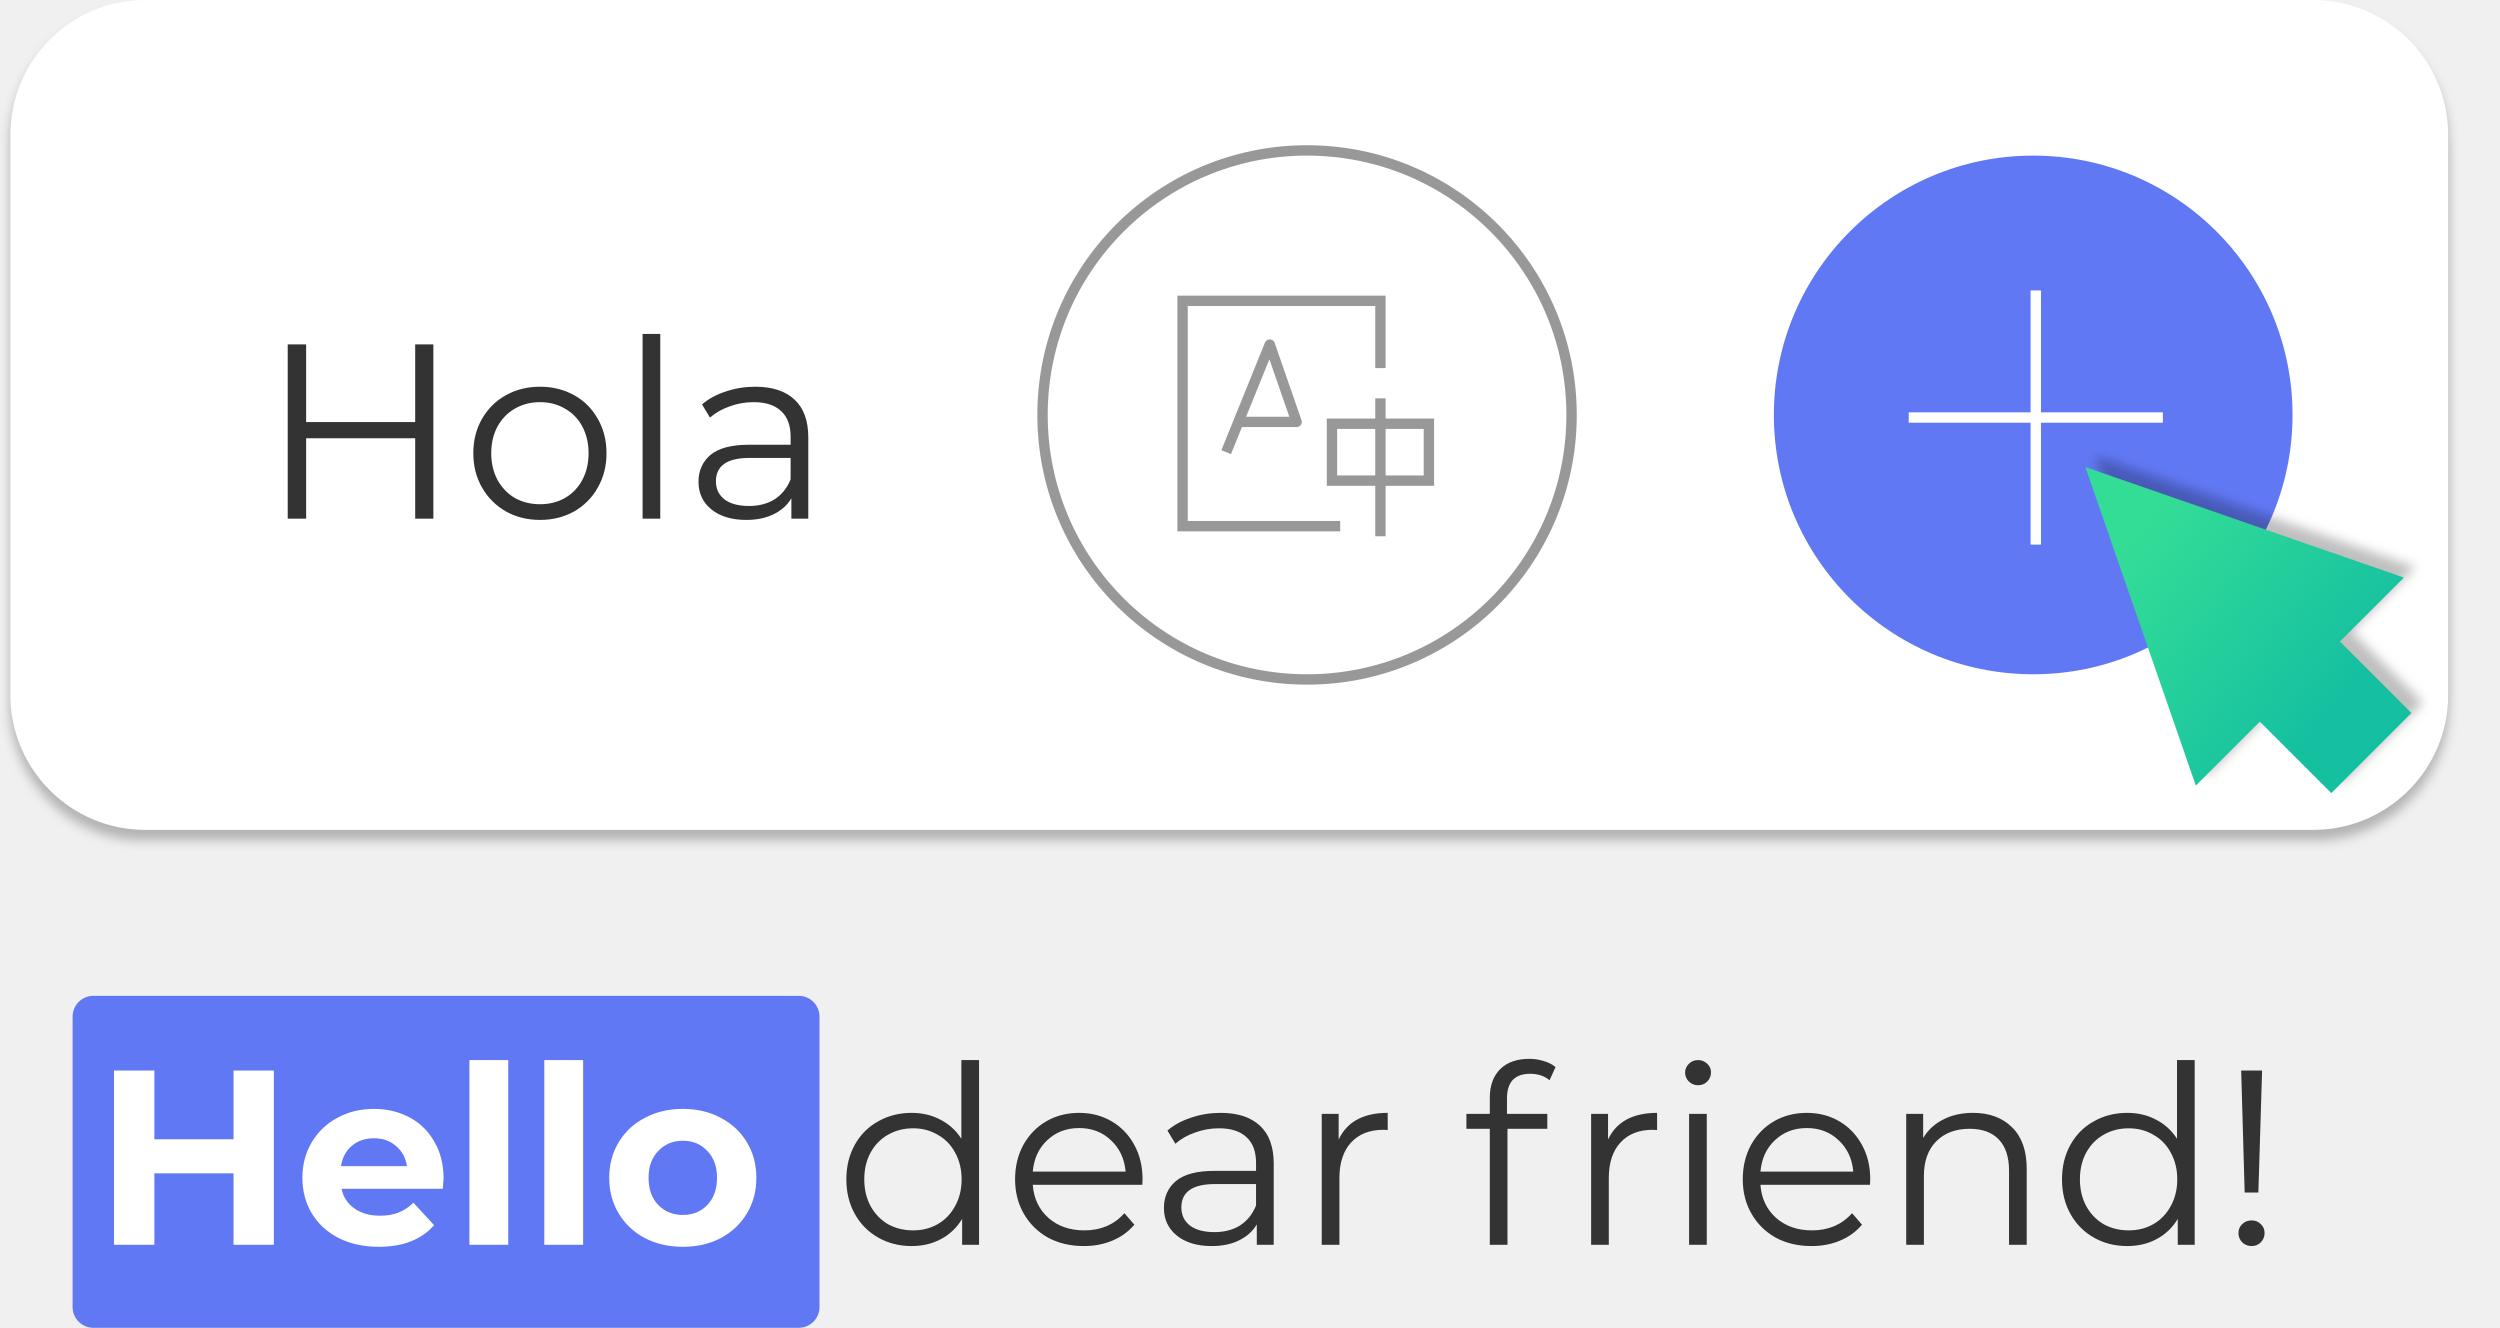
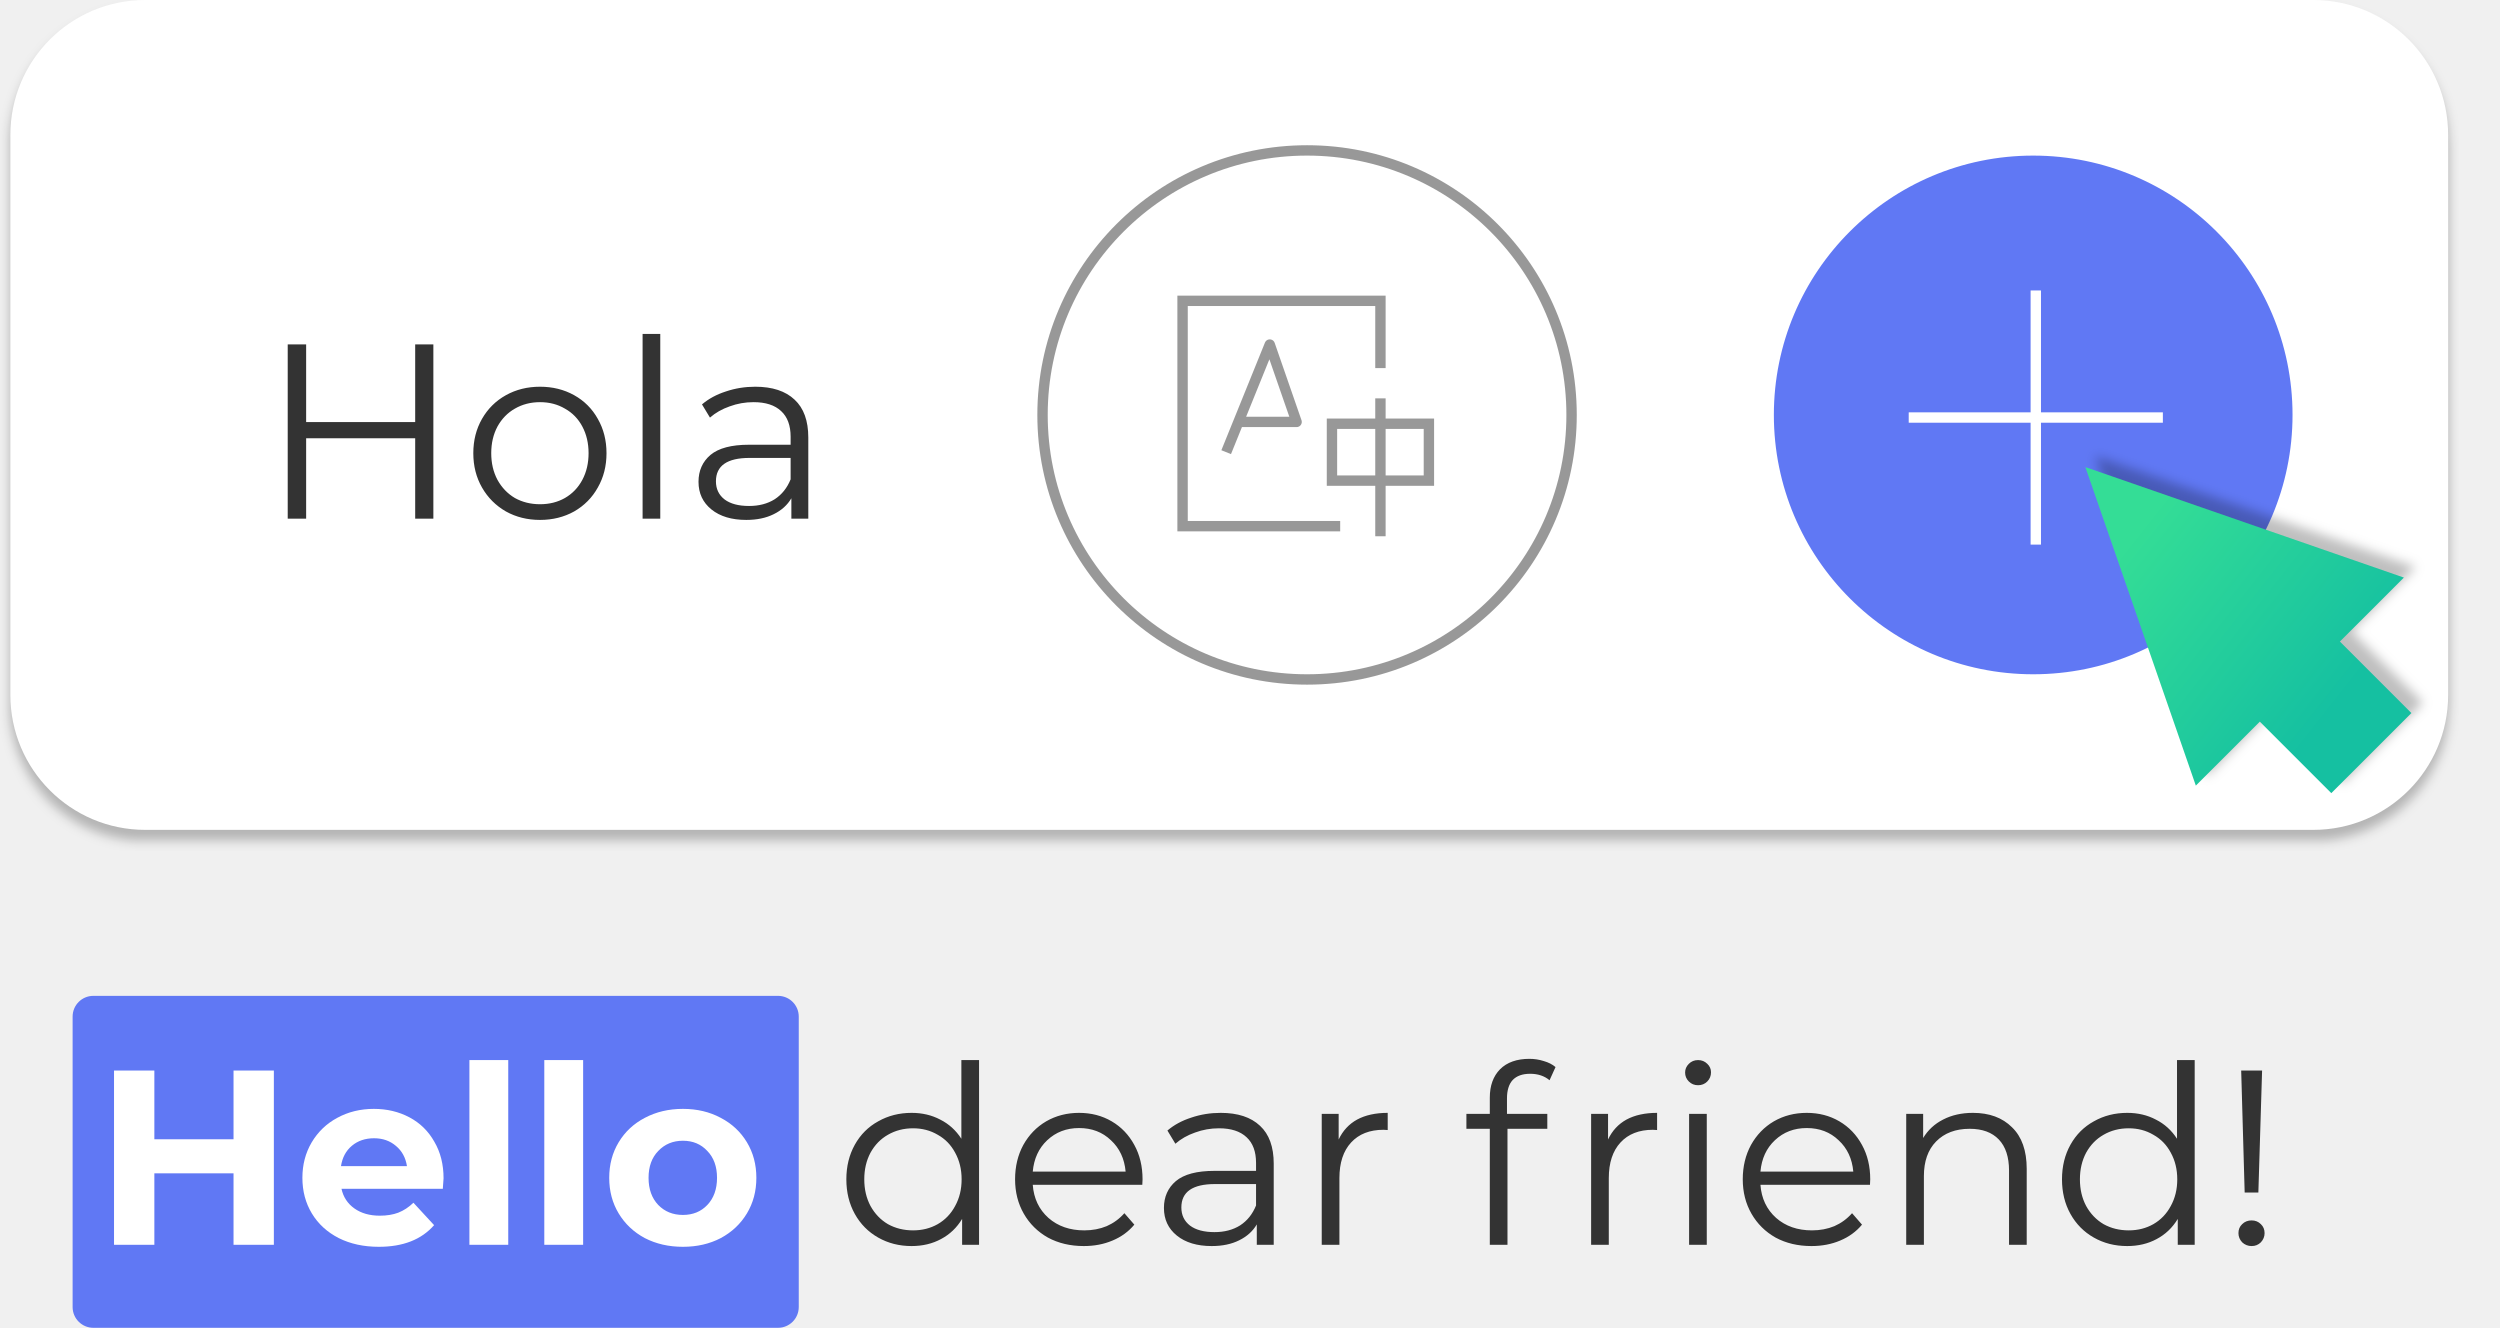
<svg xmlns="http://www.w3.org/2000/svg" width="241" height="128" viewBox="0 0 241 128" fill="none">
-   <rect x="7" y="96" width="72" height="32" rx="2" fill="#6078F4" />
+   <rect x="7" y="96" width="70" height="32" rx="2" fill="#6078F4" />
  <path d="M26.4 103.2V120H22.512V113.112H14.88V120H10.992V103.2H14.88V109.824H22.512V103.2H26.4ZM42.759 113.592C42.759 113.64 42.735 113.976 42.687 114.6H32.919C33.095 115.4 33.511 116.032 34.167 116.496C34.823 116.96 35.639 117.192 36.615 117.192C37.287 117.192 37.879 117.096 38.391 116.904C38.919 116.696 39.407 116.376 39.855 115.944L41.847 118.104C40.631 119.496 38.855 120.192 36.519 120.192C35.063 120.192 33.775 119.912 32.655 119.352C31.535 118.776 30.671 117.984 30.063 116.976C29.455 115.968 29.151 114.824 29.151 113.544C29.151 112.28 29.447 111.144 30.039 110.136C30.647 109.112 31.471 108.32 32.511 107.76C33.567 107.184 34.743 106.896 36.039 106.896C37.303 106.896 38.447 107.168 39.471 107.712C40.495 108.256 41.295 109.04 41.871 110.064C42.463 111.072 42.759 112.248 42.759 113.592ZM36.063 109.728C35.215 109.728 34.503 109.968 33.927 110.448C33.351 110.928 32.999 111.584 32.871 112.416H39.231C39.103 111.6 38.751 110.952 38.175 110.472C37.599 109.976 36.895 109.728 36.063 109.728ZM45.251 102.192H48.995V120H45.251V102.192ZM52.47 102.192H56.214V120H52.47V102.192ZM65.833 120.192C64.473 120.192 63.249 119.912 62.161 119.352C61.089 118.776 60.249 117.984 59.641 116.976C59.033 115.968 58.729 114.824 58.729 113.544C58.729 112.264 59.033 111.12 59.641 110.112C60.249 109.104 61.089 108.32 62.161 107.76C63.249 107.184 64.473 106.896 65.833 106.896C67.193 106.896 68.409 107.184 69.481 107.76C70.553 108.32 71.393 109.104 72.001 110.112C72.609 111.12 72.913 112.264 72.913 113.544C72.913 114.824 72.609 115.968 72.001 116.976C71.393 117.984 70.553 118.776 69.481 119.352C68.409 119.912 67.193 120.192 65.833 120.192ZM65.833 117.12C66.793 117.12 67.577 116.8 68.185 116.16C68.809 115.504 69.121 114.632 69.121 113.544C69.121 112.456 68.809 111.592 68.185 110.952C67.577 110.296 66.793 109.968 65.833 109.968C64.873 109.968 64.081 110.296 63.457 110.952C62.833 111.592 62.521 112.456 62.521 113.544C62.521 114.632 62.833 115.504 63.457 116.16C64.081 116.8 64.873 117.12 65.833 117.12Z" fill="white" />
  <path d="M94.38 102.192V120H92.748V117.504C92.236 118.352 91.556 119 90.708 119.448C89.876 119.896 88.932 120.12 87.876 120.12C86.692 120.12 85.62 119.848 84.66 119.304C83.7 118.76 82.948 118 82.404 117.024C81.86 116.048 81.588 114.936 81.588 113.688C81.588 112.44 81.86 111.328 82.404 110.352C82.948 109.376 83.7 108.624 84.66 108.096C85.62 107.552 86.692 107.28 87.876 107.28C88.9 107.28 89.82 107.496 90.636 107.928C91.468 108.344 92.148 108.96 92.676 109.776V102.192H94.38ZM88.02 118.608C88.9 118.608 89.692 118.408 90.396 118.008C91.116 117.592 91.676 117.008 92.076 116.256C92.492 115.504 92.7 114.648 92.7 113.688C92.7 112.728 92.492 111.872 92.076 111.12C91.676 110.368 91.116 109.792 90.396 109.392C89.692 108.976 88.9 108.768 88.02 108.768C87.124 108.768 86.316 108.976 85.596 109.392C84.892 109.792 84.332 110.368 83.916 111.12C83.516 111.872 83.316 112.728 83.316 113.688C83.316 114.648 83.516 115.504 83.916 116.256C84.332 117.008 84.892 117.592 85.596 118.008C86.316 118.408 87.124 118.608 88.02 118.608ZM110.118 114.216H99.558C99.654 115.528 100.158 116.592 101.07 117.408C101.982 118.208 103.134 118.608 104.526 118.608C105.31 118.608 106.03 118.472 106.686 118.2C107.342 117.912 107.91 117.496 108.39 116.952L109.35 118.056C108.79 118.728 108.086 119.24 107.238 119.592C106.406 119.944 105.486 120.12 104.478 120.12C103.182 120.12 102.03 119.848 101.022 119.304C100.03 118.744 99.254 117.976 98.694 117C98.134 116.024 97.854 114.92 97.854 113.688C97.854 112.456 98.118 111.352 98.646 110.376C99.19 109.4 99.926 108.64 100.854 108.096C101.798 107.552 102.854 107.28 104.022 107.28C105.19 107.28 106.238 107.552 107.166 108.096C108.094 108.64 108.822 109.4 109.35 110.376C109.878 111.336 110.142 112.44 110.142 113.688L110.118 114.216ZM104.022 108.744C102.806 108.744 101.782 109.136 100.95 109.92C100.134 110.688 99.67 111.696 99.558 112.944H108.51C108.398 111.696 107.926 110.688 107.094 109.92C106.278 109.136 105.254 108.744 104.022 108.744ZM117.675 107.28C119.323 107.28 120.587 107.696 121.467 108.528C122.347 109.344 122.787 110.56 122.787 112.176V120H121.155V118.032C120.771 118.688 120.203 119.2 119.451 119.568C118.715 119.936 117.835 120.12 116.811 120.12C115.403 120.12 114.283 119.784 113.451 119.112C112.619 118.44 112.203 117.552 112.203 116.448C112.203 115.376 112.587 114.512 113.355 113.856C114.139 113.2 115.379 112.872 117.075 112.872H121.083V112.104C121.083 111.016 120.779 110.192 120.171 109.632C119.563 109.056 118.675 108.768 117.507 108.768C116.707 108.768 115.939 108.904 115.203 109.176C114.467 109.432 113.835 109.792 113.307 110.256L112.539 108.984C113.179 108.44 113.947 108.024 114.843 107.736C115.739 107.432 116.683 107.28 117.675 107.28ZM117.075 118.776C118.035 118.776 118.859 118.56 119.547 118.128C120.235 117.68 120.747 117.04 121.083 116.208V114.144H117.123C114.963 114.144 113.883 114.896 113.883 116.4C113.883 117.136 114.163 117.72 114.723 118.152C115.283 118.568 116.067 118.776 117.075 118.776ZM129.047 109.848C129.447 109 130.039 108.36 130.823 107.928C131.623 107.496 132.607 107.28 133.775 107.28V108.936L133.367 108.912C132.039 108.912 130.999 109.32 130.247 110.136C129.495 110.952 129.119 112.096 129.119 113.568V120H127.415V107.376H129.047V109.848ZM147.505 103.512C146.769 103.512 146.209 103.712 145.825 104.112C145.457 104.512 145.273 105.104 145.273 105.888V107.376H149.161V108.816H145.321V120H143.617V108.816H141.361V107.376H143.617V105.816C143.617 104.664 143.945 103.752 144.601 103.08C145.273 102.408 146.217 102.072 147.433 102.072C147.913 102.072 148.377 102.144 148.825 102.288C149.273 102.416 149.649 102.608 149.953 102.864L149.377 104.136C148.881 103.72 148.257 103.512 147.505 103.512ZM155.016 109.848C155.416 109 156.008 108.36 156.792 107.928C157.592 107.496 158.576 107.28 159.744 107.28V108.936L159.336 108.912C158.008 108.912 156.968 109.32 156.216 110.136C155.464 110.952 155.088 112.096 155.088 113.568V120H153.384V107.376H155.016V109.848ZM162.829 107.376H164.533V120H162.829V107.376ZM163.693 104.616C163.341 104.616 163.045 104.496 162.805 104.256C162.565 104.016 162.445 103.728 162.445 103.392C162.445 103.072 162.565 102.792 162.805 102.552C163.045 102.312 163.341 102.192 163.693 102.192C164.045 102.192 164.341 102.312 164.581 102.552C164.821 102.776 164.941 103.048 164.941 103.368C164.941 103.72 164.821 104.016 164.581 104.256C164.341 104.496 164.045 104.616 163.693 104.616ZM180.266 114.216H169.706C169.802 115.528 170.306 116.592 171.218 117.408C172.13 118.208 173.282 118.608 174.674 118.608C175.458 118.608 176.178 118.472 176.834 118.2C177.49 117.912 178.058 117.496 178.538 116.952L179.498 118.056C178.938 118.728 178.234 119.24 177.386 119.592C176.554 119.944 175.634 120.12 174.626 120.12C173.33 120.12 172.178 119.848 171.17 119.304C170.178 118.744 169.402 117.976 168.842 117C168.282 116.024 168.002 114.92 168.002 113.688C168.002 112.456 168.266 111.352 168.794 110.376C169.338 109.4 170.074 108.64 171.002 108.096C171.946 107.552 173.002 107.28 174.17 107.28C175.338 107.28 176.386 107.552 177.314 108.096C178.242 108.64 178.97 109.4 179.498 110.376C180.026 111.336 180.29 112.44 180.29 113.688L180.266 114.216ZM174.17 108.744C172.954 108.744 171.93 109.136 171.098 109.92C170.282 110.688 169.818 111.696 169.706 112.944H178.658C178.546 111.696 178.074 110.688 177.242 109.92C176.426 109.136 175.402 108.744 174.17 108.744ZM190.191 107.28C191.775 107.28 193.031 107.744 193.959 108.672C194.903 109.584 195.375 110.92 195.375 112.68V120H193.671V112.848C193.671 111.536 193.343 110.536 192.687 109.848C192.031 109.16 191.095 108.816 189.879 108.816C188.519 108.816 187.439 109.224 186.639 110.04C185.855 110.84 185.463 111.952 185.463 113.376V120H183.759V107.376H185.391V109.704C185.855 108.936 186.495 108.344 187.311 107.928C188.143 107.496 189.103 107.28 190.191 107.28ZM211.568 102.192V120H209.936V117.504C209.424 118.352 208.744 119 207.896 119.448C207.064 119.896 206.12 120.12 205.064 120.12C203.88 120.12 202.808 119.848 201.848 119.304C200.888 118.76 200.136 118 199.592 117.024C199.048 116.048 198.776 114.936 198.776 113.688C198.776 112.44 199.048 111.328 199.592 110.352C200.136 109.376 200.888 108.624 201.848 108.096C202.808 107.552 203.88 107.28 205.064 107.28C206.088 107.28 207.008 107.496 207.824 107.928C208.656 108.344 209.336 108.96 209.864 109.776V102.192H211.568ZM205.208 118.608C206.088 118.608 206.88 118.408 207.584 118.008C208.304 117.592 208.864 117.008 209.264 116.256C209.68 115.504 209.888 114.648 209.888 113.688C209.888 112.728 209.68 111.872 209.264 111.12C208.864 110.368 208.304 109.792 207.584 109.392C206.88 108.976 206.088 108.768 205.208 108.768C204.312 108.768 203.504 108.976 202.784 109.392C202.08 109.792 201.52 110.368 201.104 111.12C200.704 111.872 200.504 112.728 200.504 113.688C200.504 114.648 200.704 115.504 201.104 116.256C201.52 117.008 202.08 117.592 202.784 118.008C203.504 118.408 204.312 118.608 205.208 118.608ZM216.05 103.2H218.066L217.706 114.96H216.386L216.05 103.2ZM217.058 120.12C216.706 120.12 216.402 120 216.146 119.76C215.906 119.504 215.786 119.208 215.786 118.872C215.786 118.52 215.906 118.232 216.146 118.008C216.386 117.768 216.69 117.648 217.058 117.648C217.41 117.648 217.706 117.768 217.946 118.008C218.186 118.232 218.306 118.52 218.306 118.872C218.306 119.208 218.186 119.504 217.946 119.76C217.706 120 217.41 120.12 217.058 120.12Z" fill="#333333" />
  <g filter="url(#filter0_d)">
    <rect x="1" width="235" height="80" rx="13" fill="white" />
    <circle cx="126" cy="40" r="26" fill="white" />
    <circle cx="126" cy="40" r="25.5" stroke="#333333" stroke-opacity="0.5" />
    <circle cx="196" cy="40" r="25.5" fill="#6078F4" stroke="white" />
    <path d="M184 40.25H208.5" stroke="white" />
    <path d="M196.25 52.5V28" stroke="white" />
    <path d="M41.776 33.2V50H40.024V42.248H29.512V50H27.736V33.2H29.512V40.688H40.024V33.2H41.776ZM52.059 50.12C50.843 50.12 49.747 49.848 48.771 49.304C47.795 48.744 47.027 47.976 46.467 47C45.907 46.024 45.627 44.92 45.627 43.688C45.627 42.456 45.907 41.352 46.467 40.376C47.027 39.4 47.795 38.64 48.771 38.096C49.747 37.552 50.843 37.28 52.059 37.28C53.275 37.28 54.371 37.552 55.347 38.096C56.323 38.64 57.083 39.4 57.627 40.376C58.187 41.352 58.467 42.456 58.467 43.688C58.467 44.92 58.187 46.024 57.627 47C57.083 47.976 56.323 48.744 55.347 49.304C54.371 49.848 53.275 50.12 52.059 50.12ZM52.059 48.608C52.955 48.608 53.755 48.408 54.459 48.008C55.179 47.592 55.739 47.008 56.139 46.256C56.539 45.504 56.739 44.648 56.739 43.688C56.739 42.728 56.539 41.872 56.139 41.12C55.739 40.368 55.179 39.792 54.459 39.392C53.755 38.976 52.955 38.768 52.059 38.768C51.163 38.768 50.355 38.976 49.635 39.392C48.931 39.792 48.371 40.368 47.955 41.12C47.555 41.872 47.355 42.728 47.355 43.688C47.355 44.648 47.555 45.504 47.955 46.256C48.371 47.008 48.931 47.592 49.635 48.008C50.355 48.408 51.163 48.608 52.059 48.608ZM61.946 32.192H63.65V50H61.946V32.192ZM72.808 37.28C74.456 37.28 75.72 37.696 76.6 38.528C77.48 39.344 77.92 40.56 77.92 42.176V50H76.288V48.032C75.904 48.688 75.336 49.2 74.584 49.568C73.848 49.936 72.968 50.12 71.944 50.12C70.536 50.12 69.416 49.784 68.584 49.112C67.752 48.44 67.336 47.552 67.336 46.448C67.336 45.376 67.72 44.512 68.488 43.856C69.272 43.2 70.512 42.872 72.208 42.872H76.216V42.104C76.216 41.016 75.912 40.192 75.304 39.632C74.696 39.056 73.808 38.768 72.64 38.768C71.84 38.768 71.072 38.904 70.336 39.176C69.6 39.432 68.968 39.792 68.44 40.256L67.672 38.984C68.312 38.44 69.08 38.024 69.976 37.736C70.872 37.432 71.816 37.28 72.808 37.28ZM72.208 48.776C73.168 48.776 73.992 48.56 74.68 48.128C75.368 47.68 75.88 47.04 76.216 46.208V44.144H72.256C70.096 44.144 69.016 44.896 69.016 46.4C69.016 47.136 69.296 47.72 69.856 48.152C70.416 48.568 71.2 48.776 72.208 48.776Z" fill="#333333" />
    <path d="M133.074 35.484V29H114V50.723H129.194" stroke="#333333" stroke-opacity="0.5" />
    <path d="M118.203 43.59L119.385 40.672M119.385 40.672L122.405 33.215L124.992 40.672H119.385Z" stroke="#333333" stroke-opacity="0.5" stroke-linejoin="round" />
    <path fill-rule="evenodd" clip-rule="evenodd" d="M132.574 46.832V51.695H133.574V46.832H137.246H138.246V45.832V41.348V40.348H137.246H133.574V38.402H132.574V40.348H128.901H127.901V41.348V45.832V46.832H128.901H132.574ZM133.574 45.832H137.246V41.348H133.574V45.832ZM132.574 41.348V45.832H128.901V41.348H132.574Z" fill="#333333" fill-opacity="0.5" />
  </g>
  <g filter="url(#filter1_d)">
    <path fill-rule="evenodd" clip-rule="evenodd" d="M231.734 55.678L201.028 45.028L211.678 75.734L217.846 69.565L224.738 76.458L232.458 68.738L225.565 61.846L231.734 55.678Z" fill="url(#paint0_linear)" />
  </g>
  <defs>
    <filter id="filter0_d" x="0" y="0" width="237" height="82" filterUnits="userSpaceOnUse" color-interpolation-filters="sRGB">
      <feFlood flood-opacity="0" result="BackgroundImageFix" />
      <feColorMatrix in="SourceAlpha" type="matrix" values="0 0 0 0 0 0 0 0 0 0 0 0 0 0 0 0 0 0 127 0" />
      <feOffset dy="1" />
      <feGaussianBlur stdDeviation="0.5" />
      <feColorMatrix type="matrix" values="0 0 0 0 0 0 0 0 0 0 0 0 0 0 0 0 0 0 0.25 0" />
      <feBlend mode="normal" in2="BackgroundImageFix" result="effect1_dropShadow" />
      <feBlend mode="normal" in="SourceGraphic" in2="effect1_dropShadow" result="shape" />
    </filter>
    <filter id="filter1_d" x="191" y="33" width="49.626" height="49.626" filterUnits="userSpaceOnUse" color-interpolation-filters="sRGB">
      <feFlood flood-opacity="0" result="BackgroundImageFix" />
      <feColorMatrix in="SourceAlpha" type="matrix" values="0 0 0 0 0 0 0 0 0 0 0 0 0 0 0 0 0 0 127 0" />
      <feOffset dx="1" dy="-1" />
      <feGaussianBlur stdDeviation="0.5" />
      <feColorMatrix type="matrix" values="0 0 0 0 0 0 0 0 0 0 0 0 0 0 0 0 0 0 0.25 0" />
      <feBlend mode="normal" in2="BackgroundImageFix" result="effect1_dropShadow" />
      <feBlend mode="normal" in="SourceGraphic" in2="effect1_dropShadow" result="shape" />
    </filter>
    <linearGradient id="paint0_linear" x1="202.821" y1="55.266" x2="222.798" y2="71.003" gradientUnits="userSpaceOnUse">
      <stop stop-color="#34DD96" />
      <stop offset="1" stop-color="#15C0A1" />
    </linearGradient>
  </defs>
</svg>
